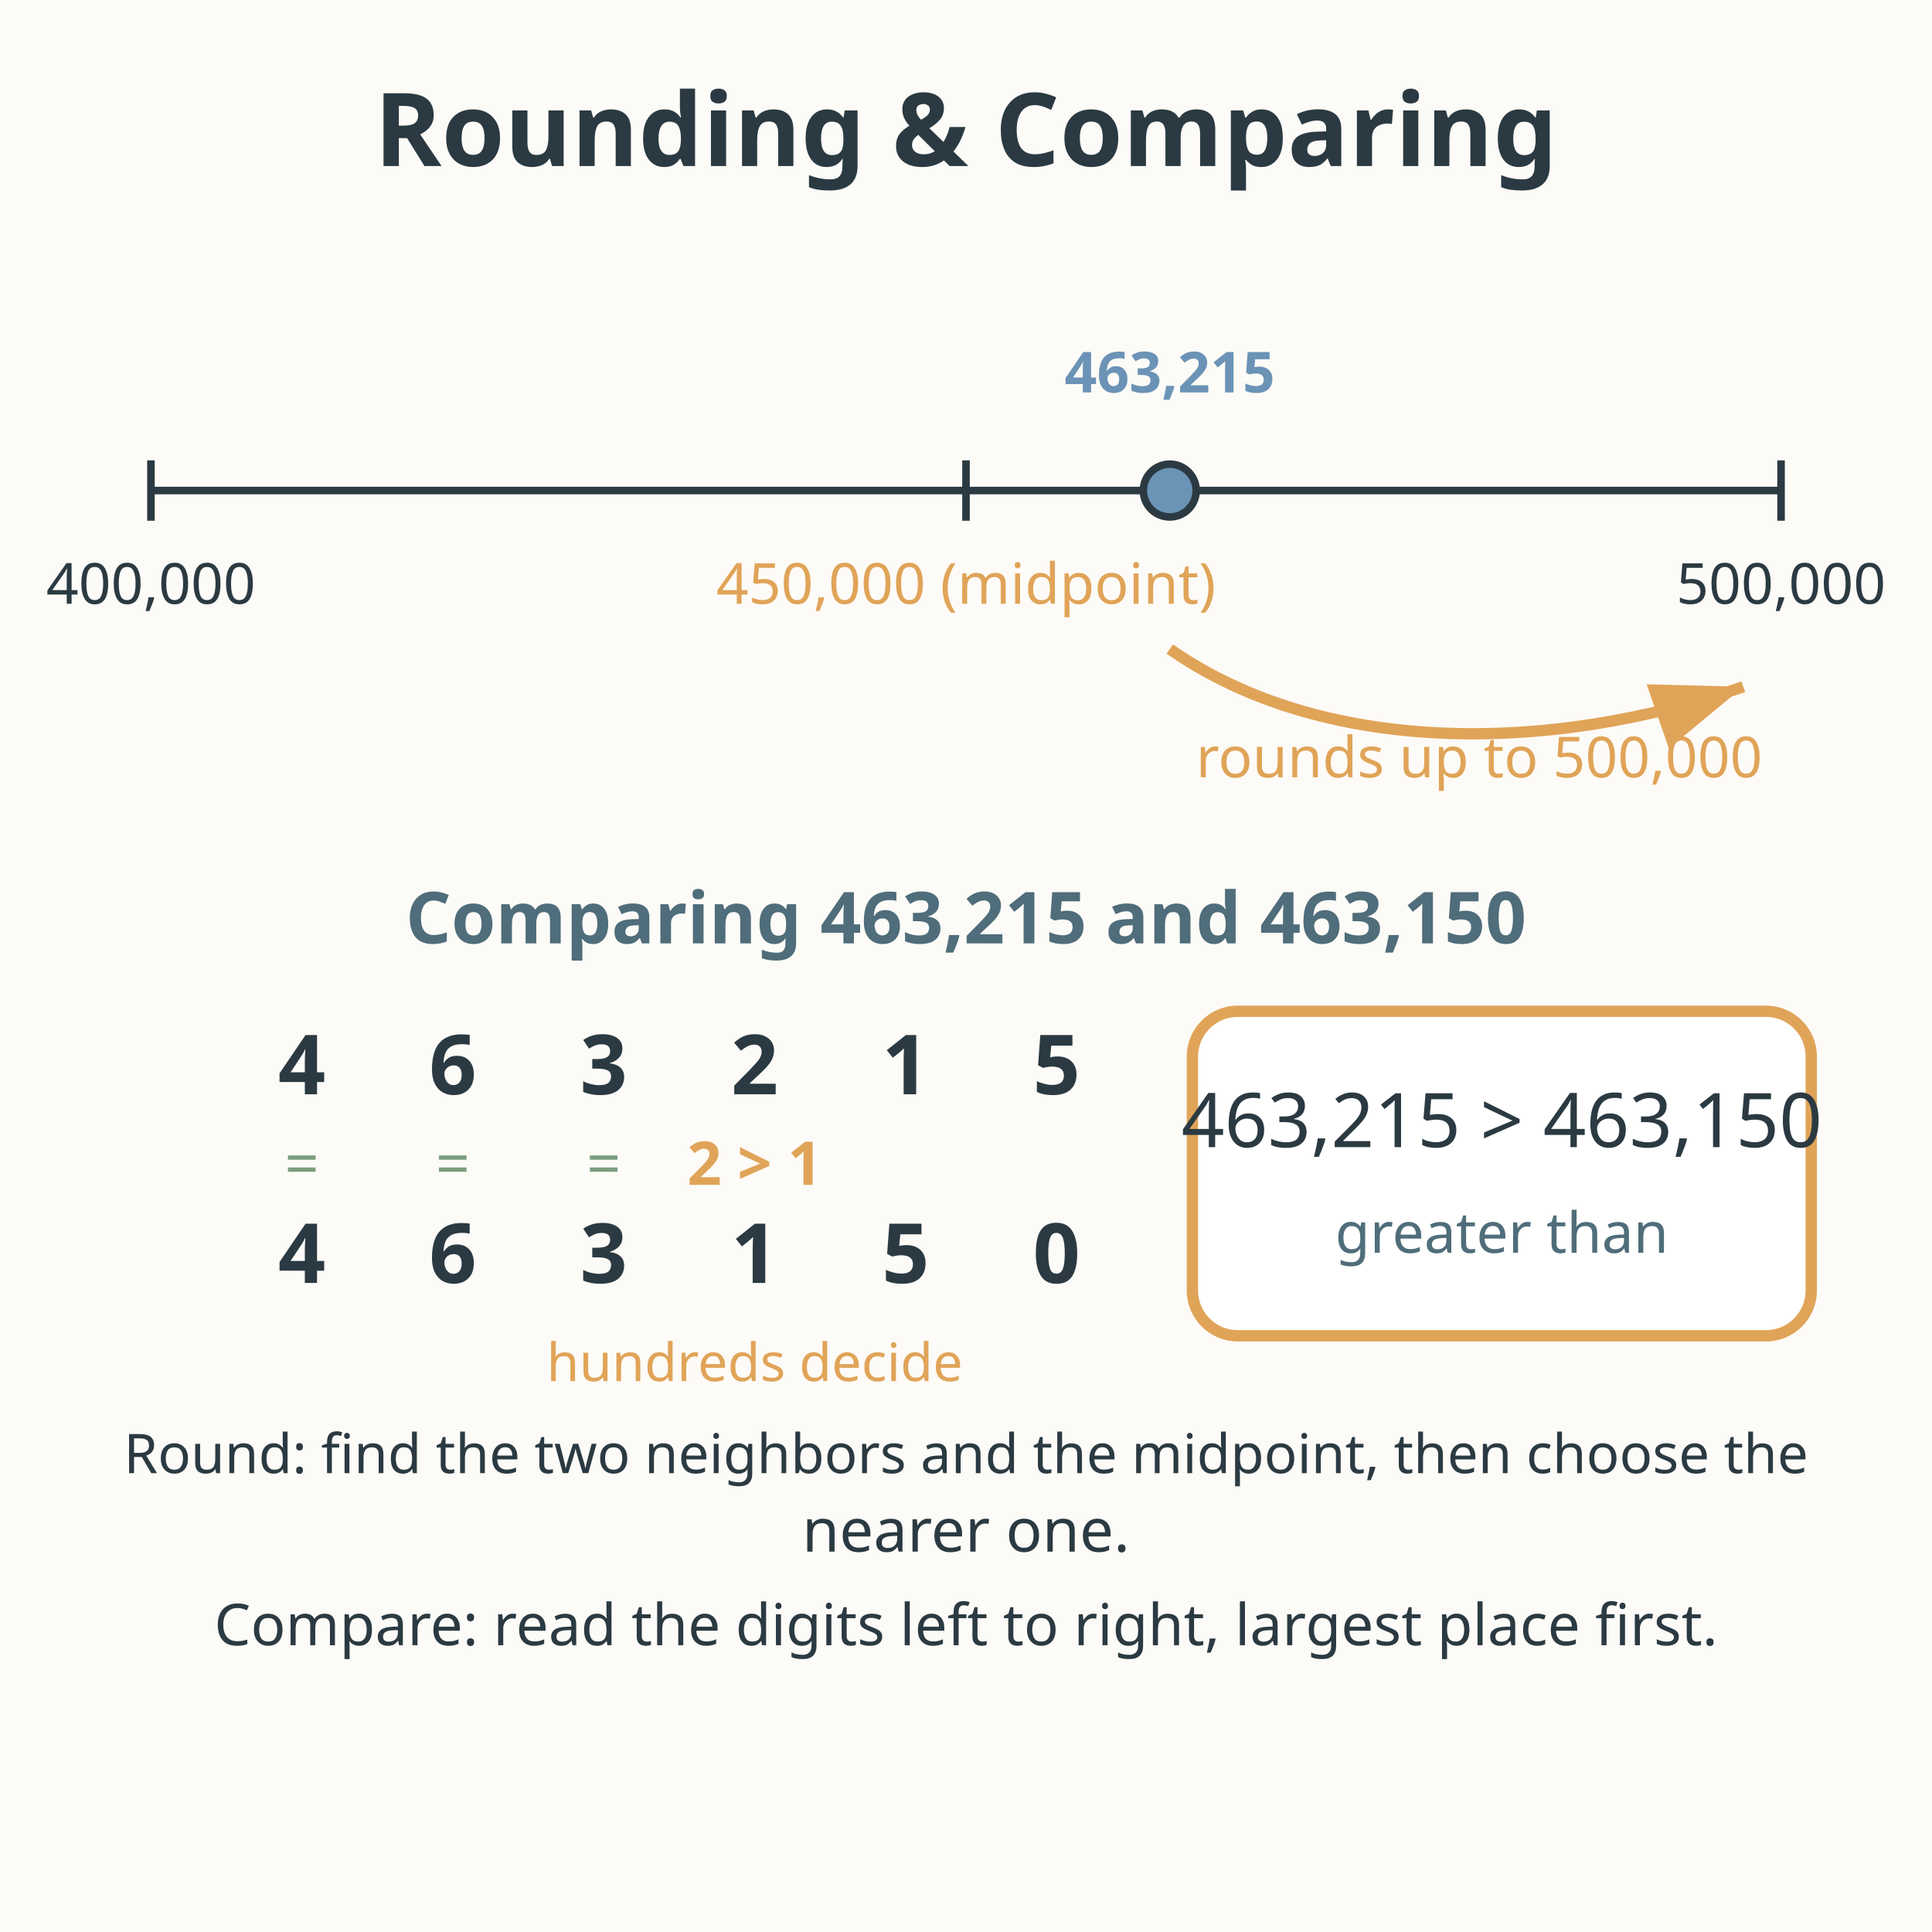
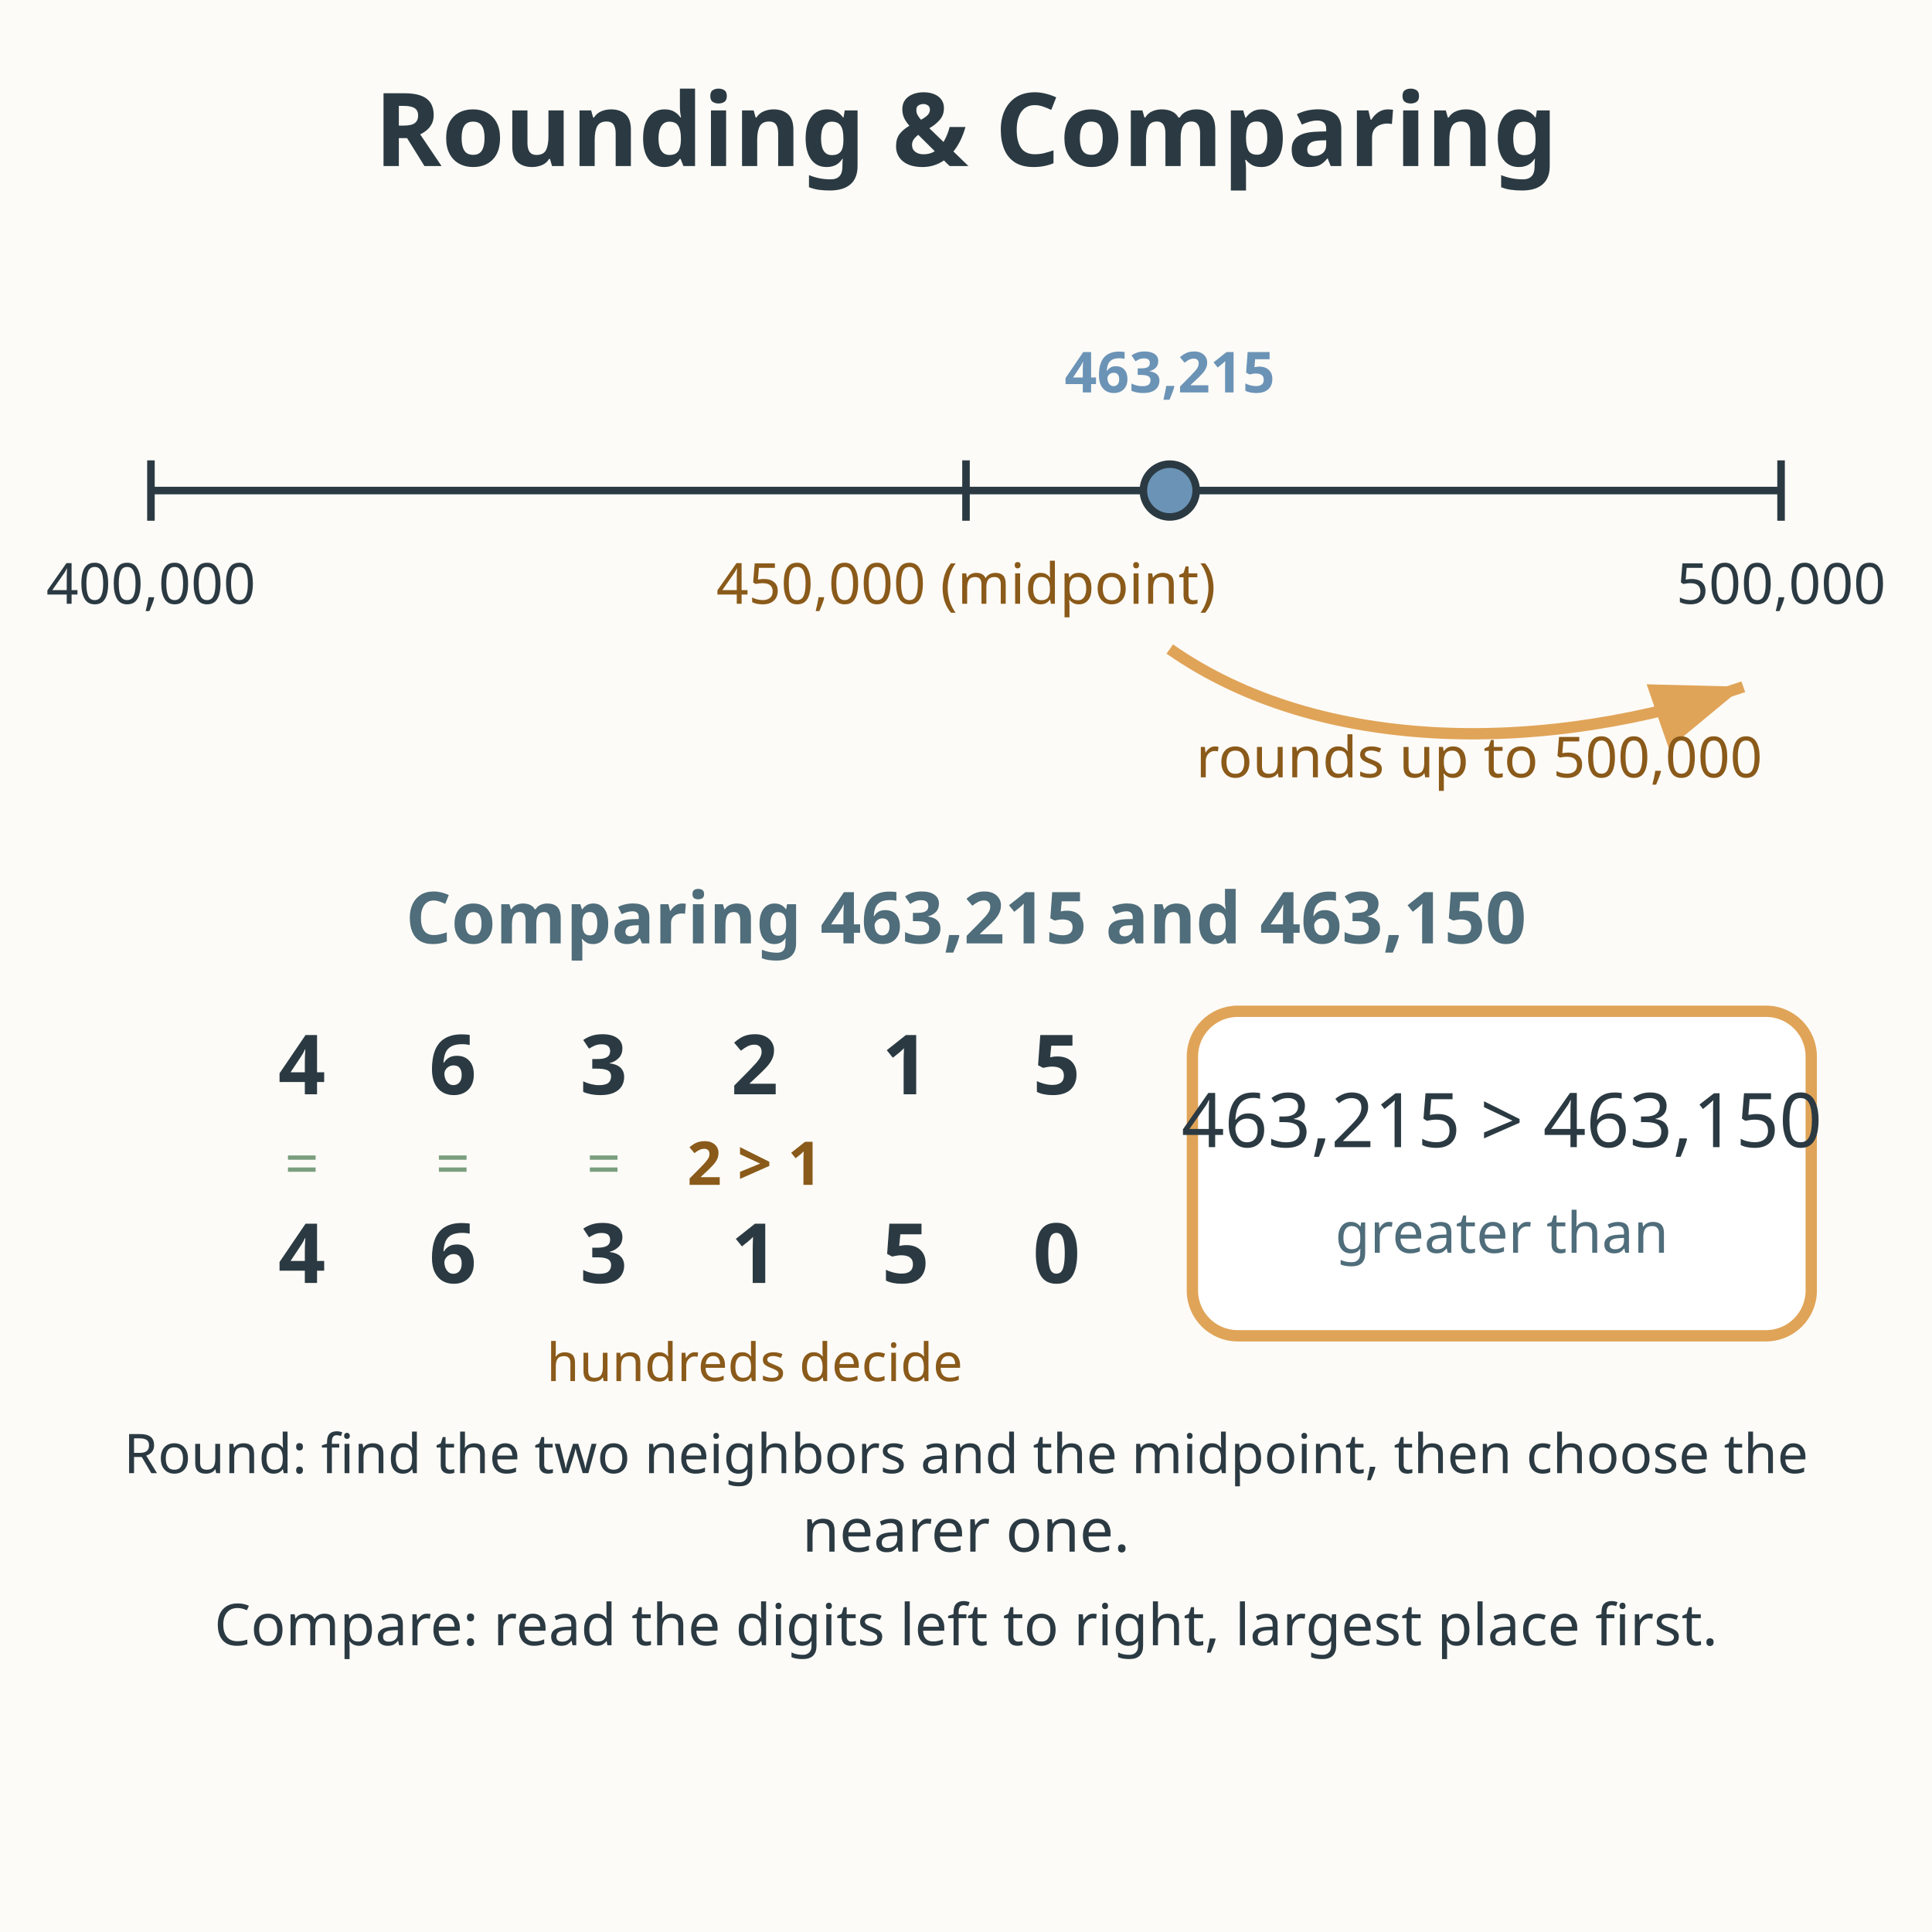
<svg xmlns="http://www.w3.org/2000/svg" viewBox="0 0 512 512" role="img" aria-labelledby="title-L-04-005-02-rounding-and-comparing desc-L-04-005-02-rounding-and-comparing">
  <rect width="512" height="512" fill="#fdfbf7" />
  <text x="256" y="44" text-anchor="middle" font-family="sans-serif" font-size="27" font-weight="bold" fill="#2b3a42">Rounding &amp; Comparing</text>
  <line x1="40" y1="130" x2="472" y2="130" stroke="#2b3a42" stroke-width="2" />
  <g stroke="#2b3a42" stroke-width="2">
    <line x1="40" y1="122" x2="40" y2="138" />
    <line x1="256" y1="122" x2="256" y2="138" />
    <line x1="472" y1="122" x2="472" y2="138" />
  </g>
  <text x="40" y="160" text-anchor="middle" font-family="sans-serif" font-size="15" fill="#2b3a42">400,000</text>
-   <text x="256" y="160" text-anchor="middle" font-family="sans-serif" font-size="15" fill="#e0a458">450,000 (midpoint)</text>
+   <text x="256" y="160" text-anchor="middle" font-family="sans-serif" font-size="15" fill="#8a5a1a">450,000 (midpoint)</text>
  <text x="472" y="160" text-anchor="middle" font-family="sans-serif" font-size="15" fill="#2b3a42">500,000</text>
  <circle cx="310" cy="130" r="7" fill="#6b93b6" stroke="#2b3a42" stroke-width="2" />
  <text x="310" y="104" text-anchor="middle" font-family="sans-serif" font-size="15" font-weight="bold" fill="#6b93b6">463,215</text>
  <path d="M310 172 C 350 200, 410 200, 462 182" fill="none" stroke="#e0a458" stroke-width="3" marker-end="url(#arrow-L-04-005-02-rounding-and-comparing)" />
  <defs>
    <marker id="arrow-L-04-005-02-rounding-and-comparing" markerWidth="10" markerHeight="10" refX="8" refY="3" orient="auto">
      <path d="M0,0 L8,3 L0,6 Z" fill="#e0a458" />
    </marker>
  </defs>
-   <text x="392" y="206" text-anchor="middle" font-family="sans-serif" font-size="15" fill="#e0a458">rounds up to 500,000</text>
+   <text x="392" y="206" text-anchor="middle" font-family="sans-serif" font-size="15" fill="#8a5a1a">rounds up to 500,000</text>
  <text x="256" y="250" text-anchor="middle" font-family="sans-serif" font-size="19" font-weight="bold" fill="#4f6d7a">Comparing 463,215 and 463,150</text>
  <g font-family="sans-serif" text-anchor="middle" font-size="22" font-weight="bold" fill="#2b3a42">
    <text x="80" y="290">4</text>
    <text x="120" y="290">6</text>
    <text x="160" y="290">3</text>
    <text x="200" y="290">2</text>
    <text x="240" y="290">1</text>
    <text x="280" y="290">5</text>
    <text x="80" y="340">4</text>
    <text x="120" y="340">6</text>
    <text x="160" y="340">3</text>
    <text x="200" y="340">1</text>
    <text x="240" y="340">5</text>
    <text x="280" y="340">0</text>
  </g>
  <g font-family="sans-serif" text-anchor="middle" font-size="16" fill="#7a9e7e">
    <text x="80" y="314">=</text>
    <text x="120" y="314">=</text>
    <text x="160" y="314">=</text>
  </g>
-   <text x="200" y="314" text-anchor="middle" font-family="sans-serif" font-size="16" font-weight="bold" fill="#e0a458">2 &gt; 1</text>
-   <text x="200" y="366" text-anchor="middle" font-family="sans-serif" font-size="14" fill="#e0a458">hundreds decide</text>
+   <text x="200" y="314" text-anchor="middle" font-family="sans-serif" font-size="16" font-weight="bold" fill="#8a5a1a">2 &gt; 1</text>
+   <text x="200" y="366" text-anchor="middle" font-family="sans-serif" font-size="14" fill="#8a5a1a">hundreds decide</text>
  <rect x="316" y="268" width="164" height="86" rx="12" fill="#ffffff" stroke="#e0a458" stroke-width="3" />
  <text x="398" y="304" text-anchor="middle" font-family="sans-serif" font-size="20" fill="#2b3a42">463,215 &gt; 463,150</text>
  <text x="398" y="332" text-anchor="middle" font-family="sans-serif" font-size="15" fill="#4f6d7a">greater than</text>
  <text x="256" y="390.4" text-anchor="middle" font-family="sans-serif" font-size="14.5" fill="#2b3a42">Round: find the two neighbors and the midpoint, then choose the</text>
  <text x="256" y="411.2" text-anchor="middle" font-family="sans-serif" font-size="16" fill="#2b3a42">nearer one.</text>
  <text x="256" y="436" text-anchor="middle" font-family="sans-serif" font-size="15.3" fill="#2b3a42">Compare: read the digits left to right, largest place first.</text>
</svg>
